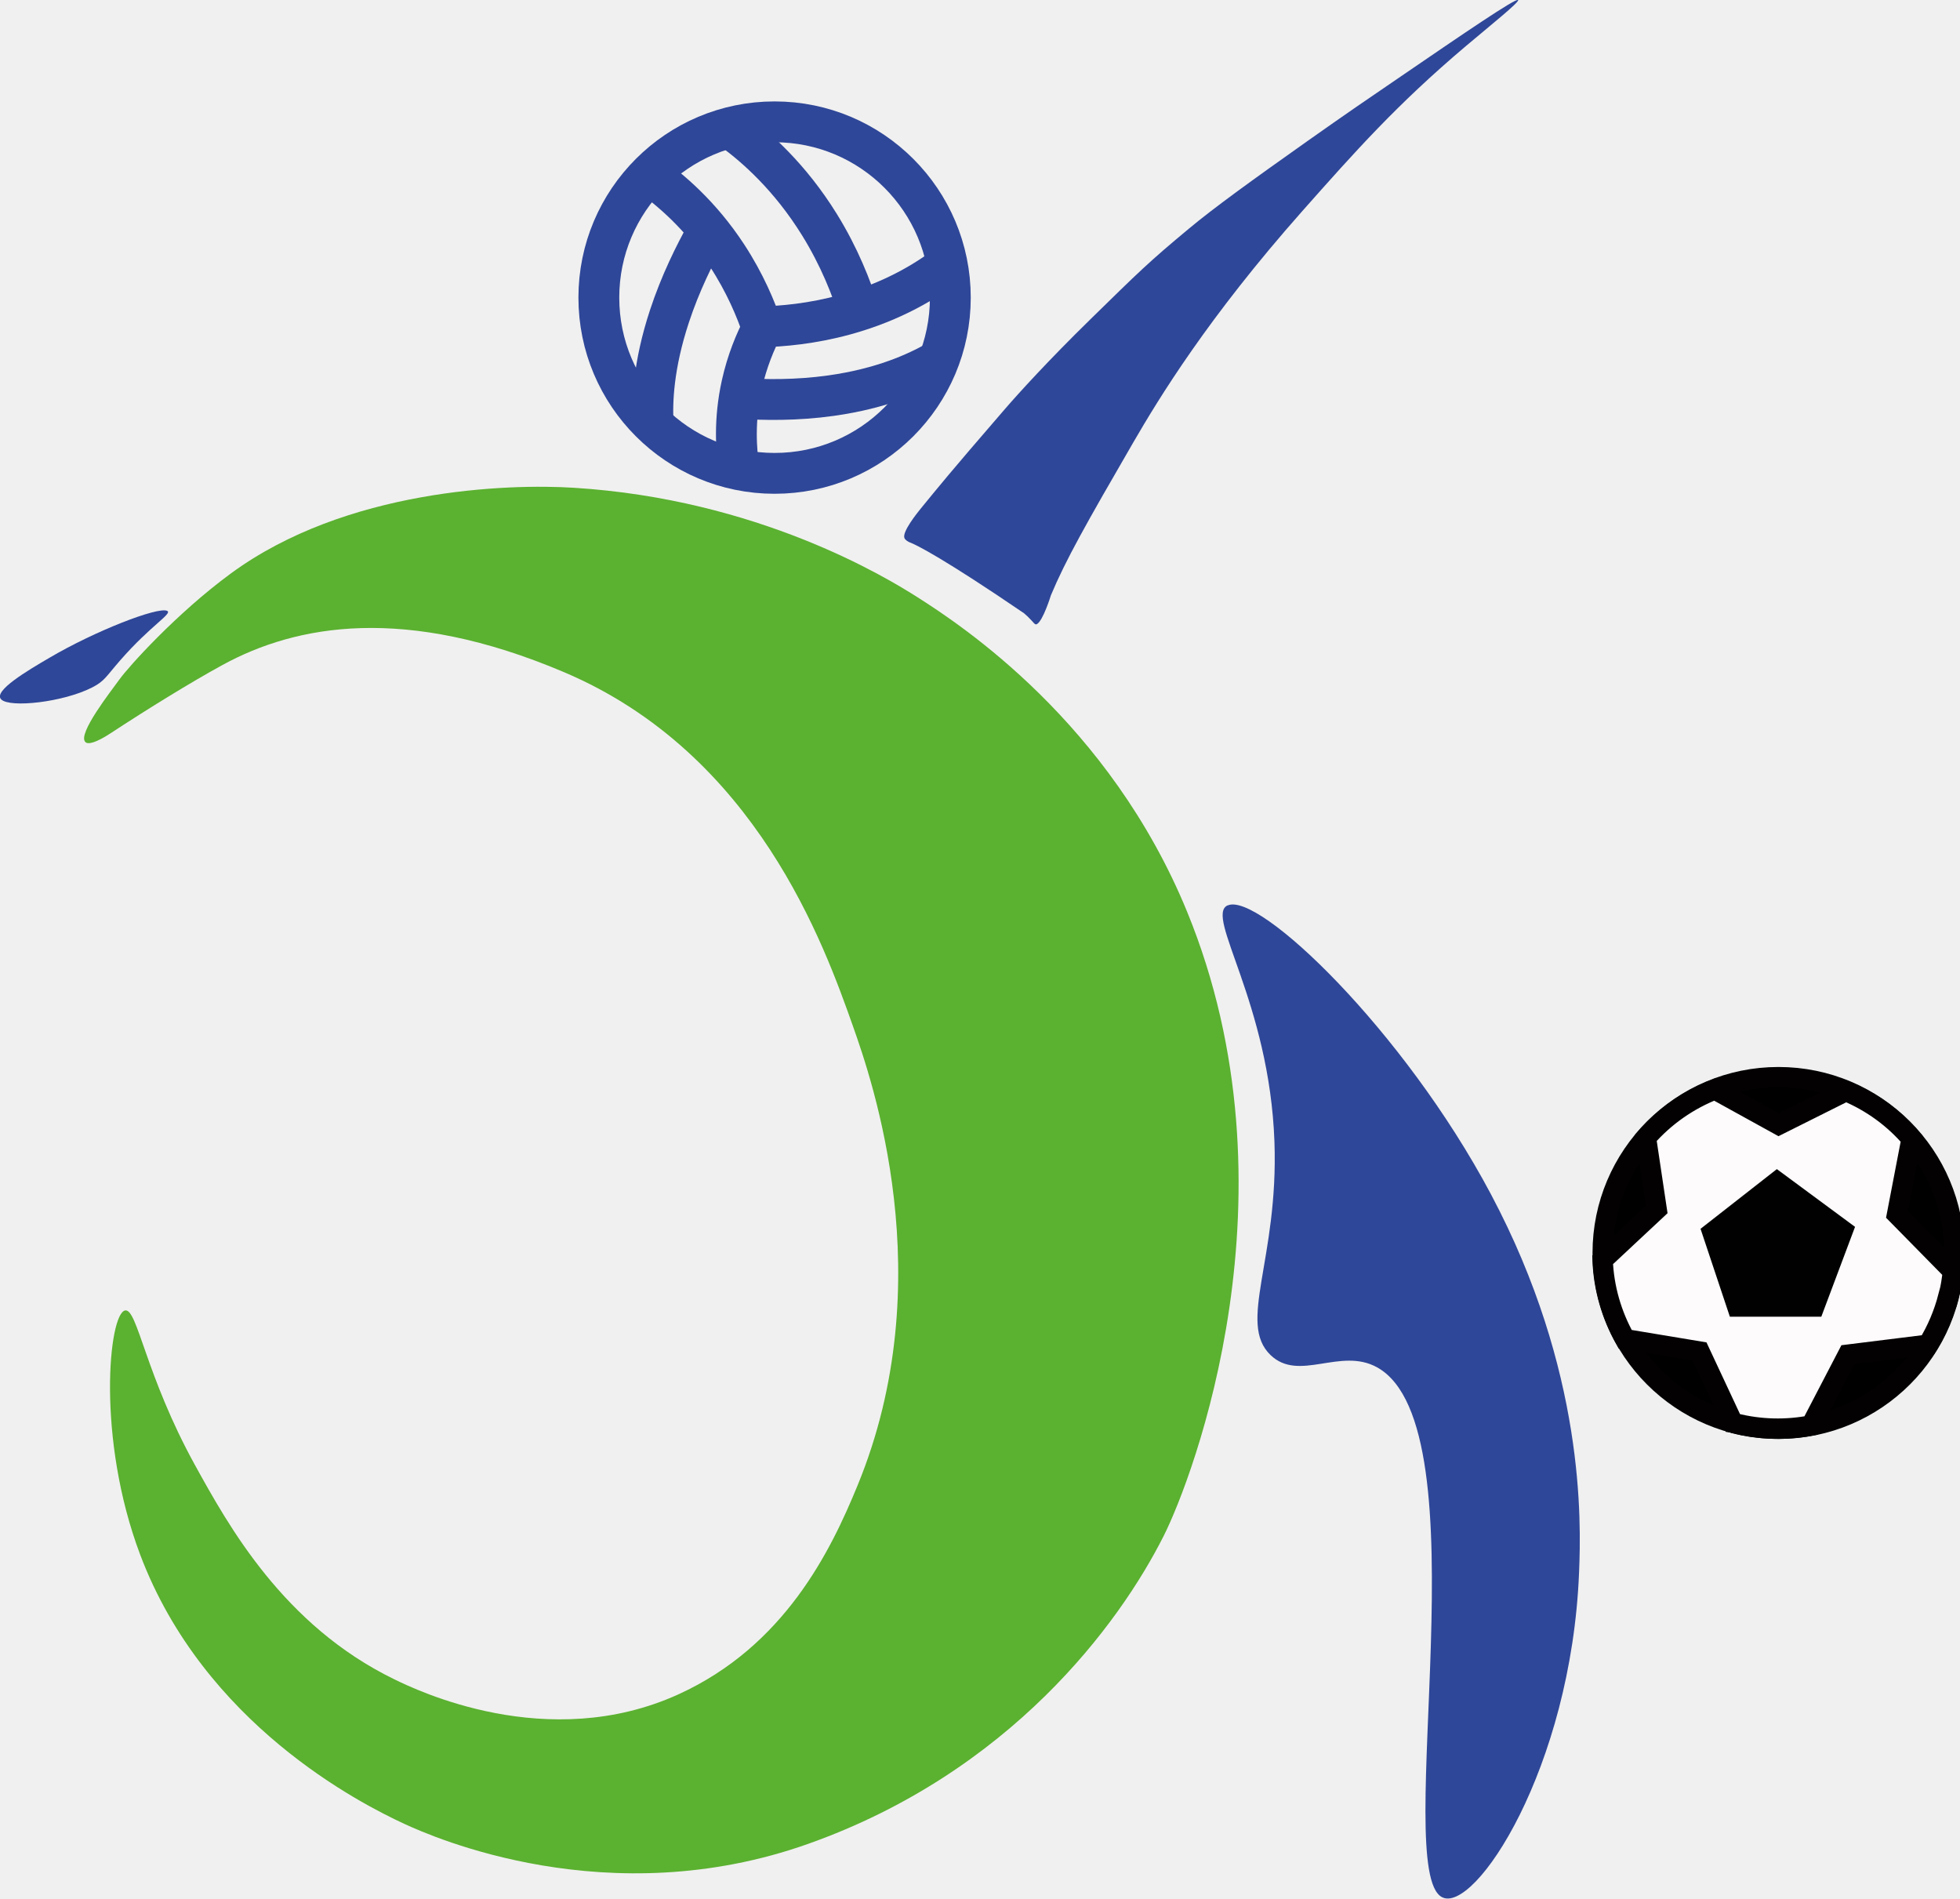
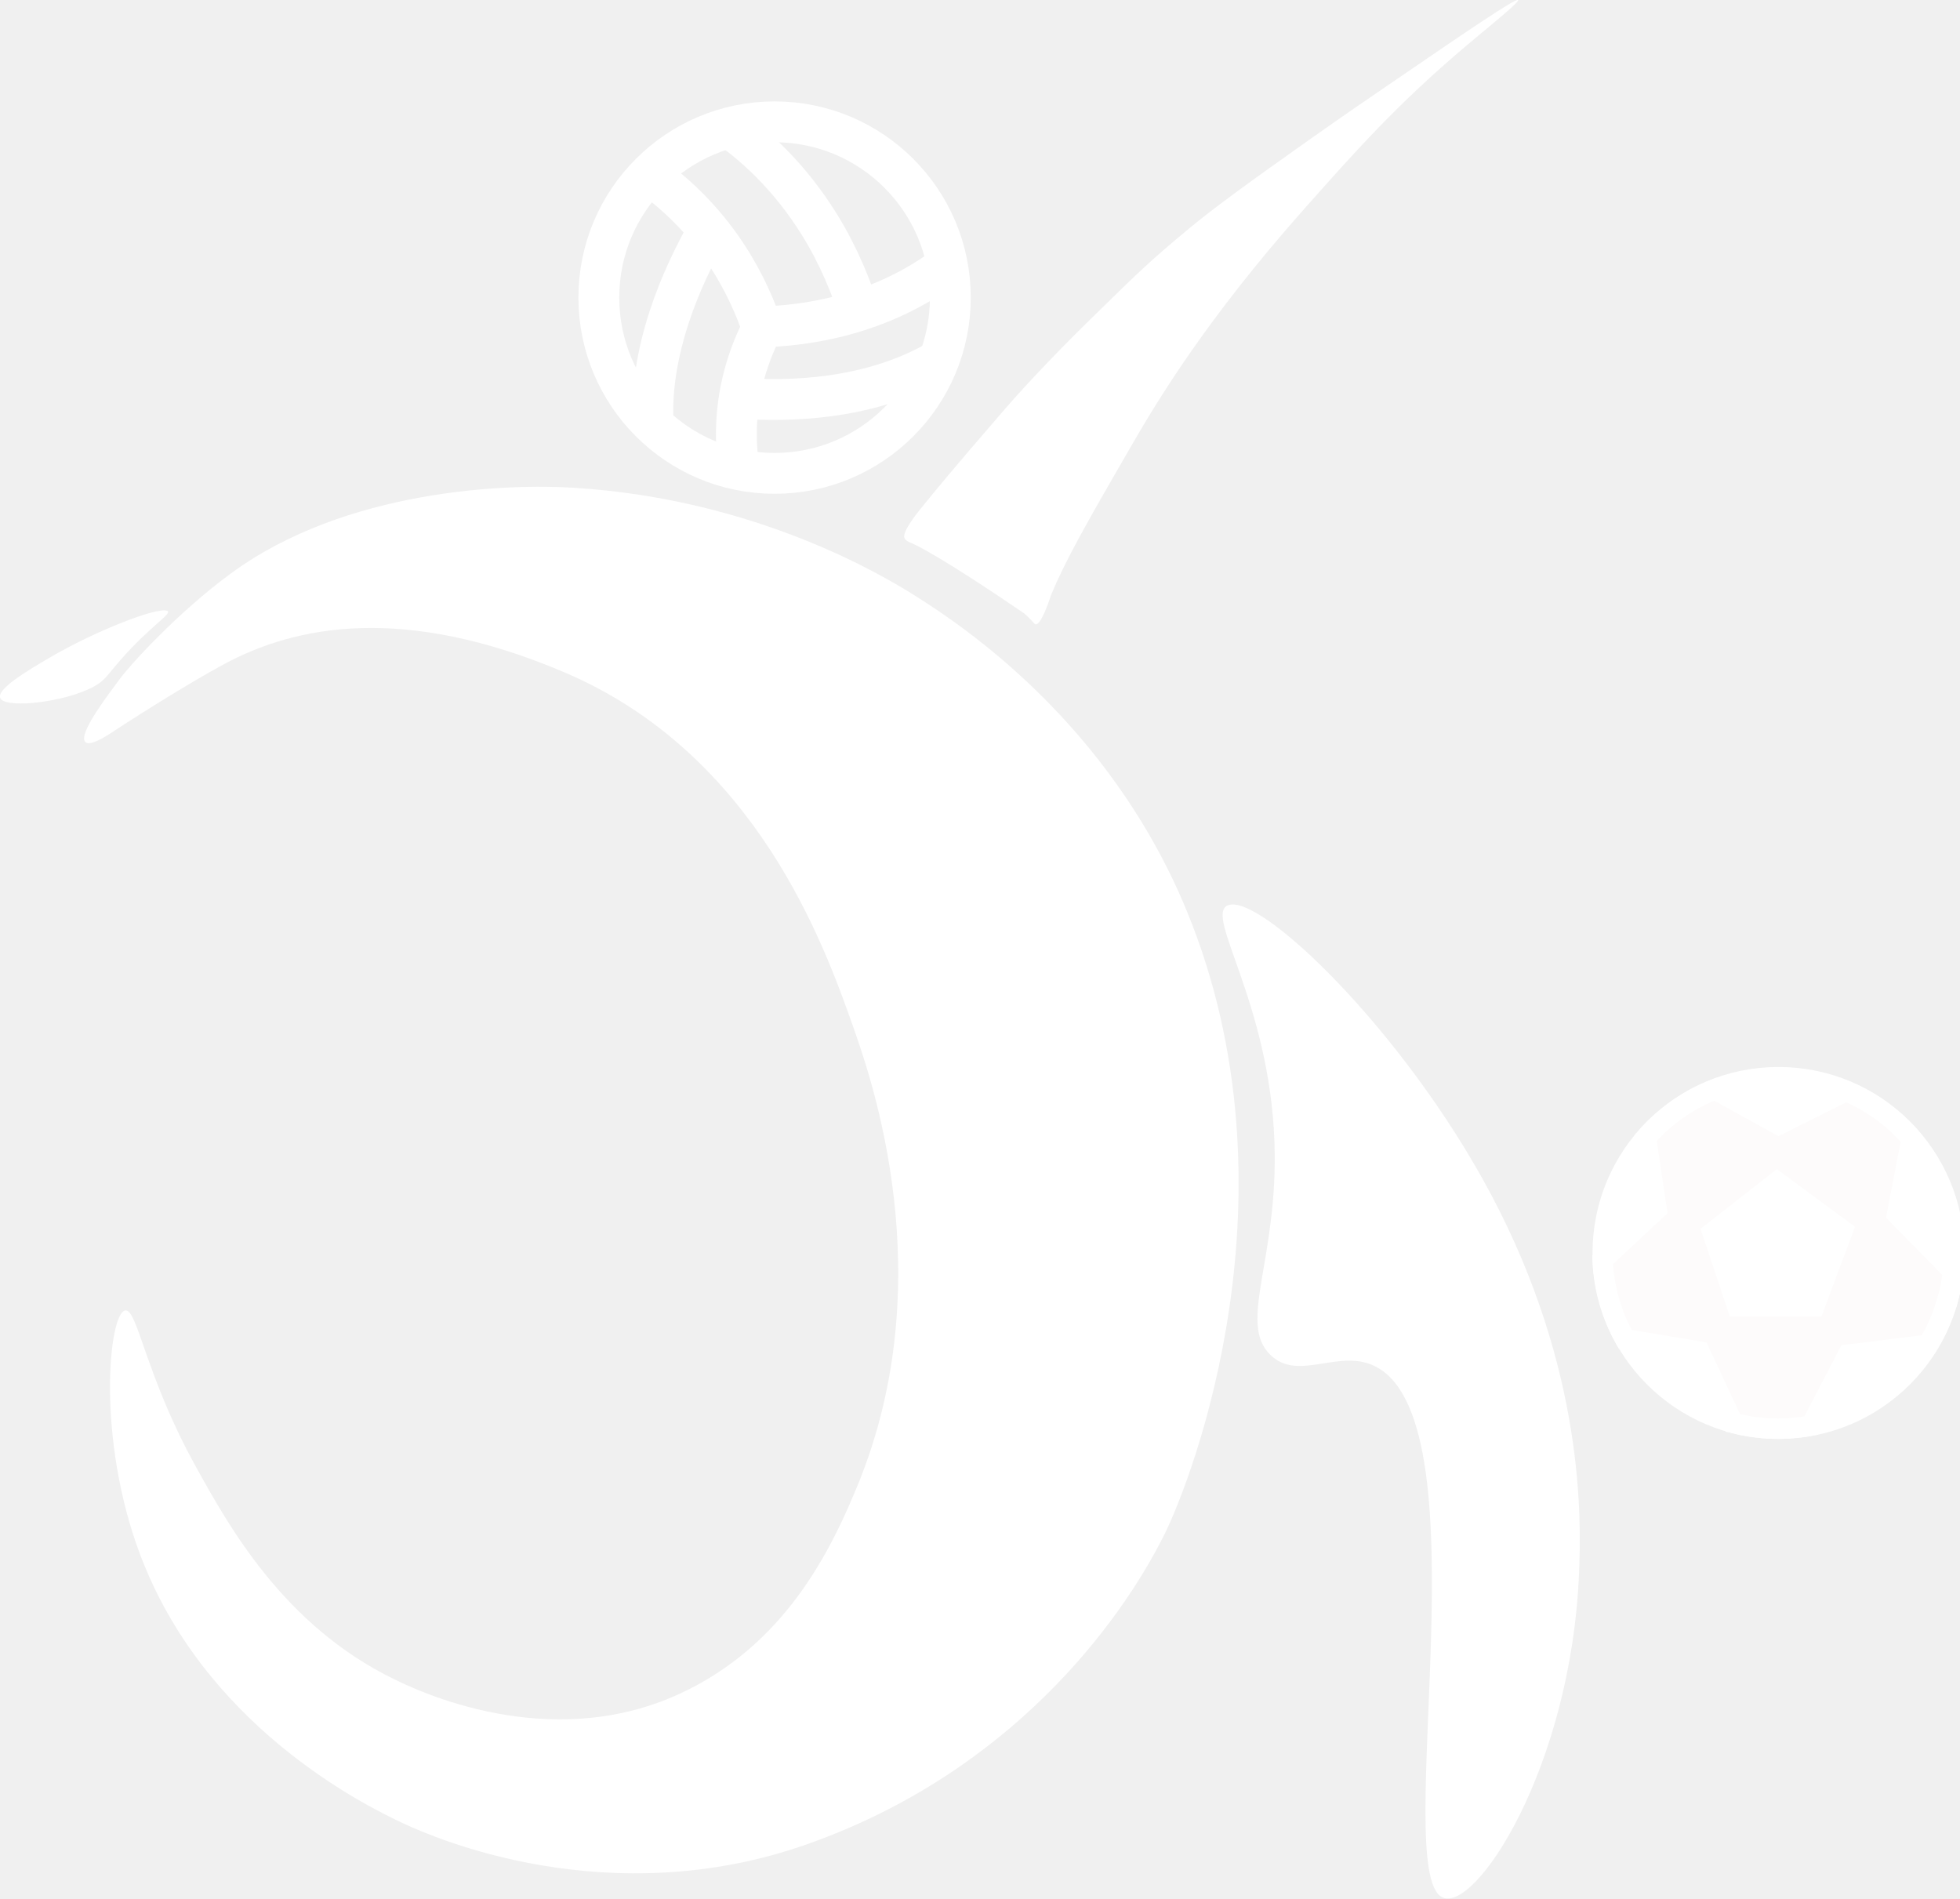
<svg xmlns="http://www.w3.org/2000/svg" width="96" height="93" viewBox="0 0 96 93" fill="none">
-   <g clip-path="url(#clip0_360_132)">
-     <path d="M8.178 29.913C8.489 30.038 7.403 30.603 5.888 32.34C5.192 33.137 5.124 33.358 4.513 33.669C3.082 34.398 0.492 34.675 0.062 34.257C-0.362 33.85 1.357 32.837 2.432 32.209C4.666 30.897 7.697 29.721 8.178 29.913Z" fill="#2F4798" />
-     <path d="M37.939 23.183C42.693 23.183 46.547 19.329 46.547 14.575C46.547 9.821 42.693 5.967 37.939 5.967C33.184 5.967 29.331 9.821 29.331 14.575C29.331 19.329 33.184 23.183 37.939 23.183Z" stroke="#2F4798" stroke-width="2" stroke-miterlimit="10" />
-     <path d="M50.127 30.015C46.269 27.385 44.884 26.678 44.539 26.554C44.511 26.543 44.341 26.463 44.296 26.345C44.188 26.039 44.906 25.146 45.093 24.914C45.964 23.851 46.433 23.257 49.216 20.038C49.906 19.241 51.348 17.652 53.407 15.638C55.811 13.286 56.252 12.845 58.231 11.199C59.447 10.186 61.257 8.874 64.074 6.883C65.85 5.628 67.145 4.74 68.428 3.869C71.686 1.64 74.237 -0.101 74.356 0C74.446 0.085 72.964 1.273 71.805 2.251C68.4 5.13 66.364 7.432 63.791 10.333C59.153 15.57 56.761 19.507 55.505 21.673C53.175 25.694 52.197 27.425 51.473 29.155C51.473 29.155 51.088 30.411 50.783 30.569C50.681 30.62 50.647 30.496 50.336 30.196C50.251 30.117 50.178 30.055 50.127 30.009V30.015Z" fill="#2F4798" />
-     <path d="M37.367 16.158C37.028 15.14 36.485 13.85 35.608 12.51C34.308 10.525 32.82 9.28 31.791 8.551" stroke="#2F4798" stroke-width="2" stroke-miterlimit="10" />
-     <path d="M42.078 15.294C41.705 14.095 41.111 12.579 40.139 11.007C38.696 8.677 37.045 7.218 35.891 6.369" stroke="#2F4798" stroke-width="2" stroke-miterlimit="10" />
-     <path d="M37.169 16.011C38.312 15.989 39.788 15.853 41.394 15.412C43.77 14.761 45.421 13.721 46.422 12.957" stroke="#2F4798" stroke-width="2" stroke-miterlimit="10" />
-     <path d="M36.202 19.507C37.435 19.591 39.013 19.614 40.704 19.377C43.21 19.026 44.889 18.262 45.896 17.686" stroke="#2F4798" stroke-width="2" stroke-miterlimit="10" />
-     <path d="M34.636 11.363C34.025 12.455 33.318 13.88 32.786 15.498C32 17.89 31.926 19.677 31.994 20.791" stroke="#2F4798" stroke-width="2" stroke-miterlimit="10" />
+   <g clip-path="url(#clip0_362_166)">
+     <path d="M8.178 29.913C8.489 30.038 7.403 30.603 5.888 32.34C5.192 33.137 5.124 33.358 4.513 33.669C3.082 34.398 0.492 34.675 0.062 34.257C-0.362 33.85 1.357 32.837 2.432 32.209C4.666 30.897 7.697 29.721 8.178 29.913Z" fill="white" />
+     <path d="M37.939 23.183C42.693 23.183 46.547 19.329 46.547 14.575C46.547 9.821 42.693 5.967 37.939 5.967C33.184 5.967 29.331 9.821 29.331 14.575C29.331 19.329 33.184 23.183 37.939 23.183Z" stroke="white" stroke-width="2" stroke-miterlimit="10" />
+     <path d="M50.127 30.015C46.269 27.385 44.884 26.678 44.539 26.554C44.511 26.543 44.341 26.463 44.296 26.345C44.188 26.039 44.906 25.146 45.093 24.914C45.964 23.851 46.433 23.257 49.216 20.038C49.906 19.241 51.348 17.652 53.407 15.638C55.811 13.286 56.252 12.845 58.231 11.199C59.447 10.186 61.257 8.874 64.074 6.883C65.85 5.628 67.145 4.74 68.428 3.869C71.686 1.64 74.237 -0.101 74.356 0C74.446 0.085 72.964 1.273 71.805 2.251C68.4 5.13 66.364 7.432 63.791 10.333C59.153 15.57 56.761 19.507 55.505 21.673C53.175 25.694 52.197 27.425 51.473 29.155C51.473 29.155 51.088 30.411 50.783 30.569C50.681 30.62 50.647 30.496 50.336 30.196C50.251 30.117 50.178 30.055 50.127 30.009V30.015Z" fill="white" />
+     <path d="M37.367 16.158C37.028 15.14 36.485 13.85 35.608 12.51C34.308 10.525 32.82 9.28 31.791 8.551" stroke="white" stroke-width="2" stroke-miterlimit="10" />
+     <path d="M42.078 15.294C41.705 14.095 41.111 12.579 40.139 11.007C38.696 8.677 37.045 7.218 35.891 6.369" stroke="white" stroke-width="2" stroke-miterlimit="10" />
+     <path d="M37.169 16.011C38.312 15.989 39.788 15.853 41.394 15.412C43.77 14.761 45.421 13.721 46.422 12.957" stroke="white" stroke-width="2" stroke-miterlimit="10" />
+     <path d="M36.202 19.507C37.435 19.591 39.013 19.614 40.704 19.377C43.21 19.026 44.889 18.262 45.896 17.686" stroke="white" stroke-width="2" stroke-miterlimit="10" />
+     <path d="M34.636 11.363C34.025 12.455 33.318 13.88 32.786 15.498C32 17.89 31.926 19.677 31.994 20.791" stroke="white" stroke-width="2" stroke-miterlimit="10" />
    <path d="M37.367 16.006C37 16.713 36.592 17.669 36.332 18.845C35.948 20.581 36.055 22.052 36.202 23.002" fill="white" />
-     <path d="M37.367 16.006C37 16.713 36.592 17.669 36.332 18.845C35.948 20.581 36.055 22.052 36.202 23.002" stroke="#2F4798" stroke-width="2" stroke-miterlimit="10" />
-     <path d="M4.18 36.337C3.778 35.953 5.463 33.815 5.848 33.278C6.295 32.655 8.636 30.048 11.3 28.091C16.95 23.94 24.902 23.685 28.109 23.889C37.113 24.449 43.379 28.255 44.957 29.262C47.078 30.614 54.334 35.37 58.141 44.645C63.779 58.395 58.418 72.398 56.998 75.22C54.826 79.535 49.482 86.792 39.584 90.304C29.8 93.777 21.215 89.976 19.806 89.326C17.617 88.313 9.994 84.428 6.866 76.142C4.711 70.43 5.328 64.316 6.131 64.18C6.73 64.079 7.121 67.342 9.547 71.748C11.187 74.717 13.879 79.603 19.314 82.245C20.378 82.765 26.825 85.898 33.233 82.98C38.431 80.61 40.687 75.956 41.999 72.76C46.145 62.693 42.689 52.841 41.779 50.262C40.376 46.303 37.05 36.914 27.617 32.916C19.829 29.613 14.518 30.591 10.904 32.565C9.349 33.413 7.217 34.731 5.441 35.896C4.728 36.365 4.321 36.479 4.18 36.343V36.337Z" fill="#5BB130" />
-     <path d="M60.126 44.341C58.995 44.867 62.179 49.075 62.422 55.93C62.626 61.681 60.595 64.792 62.23 66.364C63.627 67.71 65.651 65.963 67.456 66.97C72.733 69.911 68.129 91.578 70.623 92.912C72.212 93.766 76.957 86.618 77.342 77.014C77.444 74.486 77.636 67.162 73.021 58.48C68.745 50.438 61.63 43.645 60.126 44.347V44.341Z" fill="#2F4798" />
-     <path d="M87.109 69.972C91.863 69.972 95.717 66.118 95.717 61.364C95.717 56.61 91.863 52.756 87.109 52.756C82.355 52.756 78.501 56.61 78.501 61.364C78.501 66.118 82.355 69.972 87.109 69.972Z" fill="black" stroke="#030102" stroke-miterlimit="10" />
-     <path d="M95.44 63.502C95.548 63.089 95.61 62.67 95.655 62.258L92.918 59.475L93.63 55.77C92.776 54.769 91.679 53.961 90.412 53.435L87.121 55.081L83.993 53.355C82.698 53.859 81.538 54.668 80.617 55.72L81.142 59.232L78.496 61.703C78.546 63.083 78.937 64.412 79.599 65.589L83.241 66.194L84.87 69.678C84.898 69.683 84.926 69.695 84.954 69.706C86.227 70.028 87.499 70.046 88.71 69.814L90.514 66.347L94.433 65.86C94.869 65.148 95.208 64.356 95.429 63.502H95.44Z" fill="#FDFBFB" stroke="#030102" stroke-miterlimit="10" />
-     <path d="M84.728 64.486H89.207L90.859 60.086L87.03 57.258L83.292 60.182L84.728 64.486Z" fill="#010101" />
+     <path d="M37.367 16.006C37 16.713 36.592 17.669 36.332 18.845C35.948 20.581 36.055 22.052 36.202 23.002" stroke="white" stroke-width="2" stroke-miterlimit="10" />
+     <path d="M4.18 36.337C3.778 35.953 5.463 33.815 5.848 33.278C6.295 32.655 8.636 30.048 11.3 28.091C16.95 23.94 24.902 23.685 28.109 23.889C37.113 24.449 43.379 28.255 44.957 29.262C47.078 30.614 54.334 35.37 58.141 44.645C63.779 58.395 58.418 72.398 56.998 75.22C54.826 79.535 49.482 86.792 39.584 90.304C29.8 93.777 21.215 89.976 19.806 89.326C17.617 88.313 9.994 84.428 6.866 76.142C4.711 70.43 5.328 64.316 6.131 64.18C6.73 64.079 7.121 67.342 9.547 71.748C11.187 74.717 13.879 79.603 19.314 82.245C20.378 82.765 26.825 85.898 33.233 82.98C38.431 80.61 40.687 75.956 41.999 72.76C46.145 62.693 42.689 52.841 41.779 50.262C40.376 46.303 37.05 36.914 27.617 32.916C19.829 29.613 14.518 30.591 10.904 32.565C9.349 33.413 7.217 34.731 5.441 35.896C4.728 36.365 4.321 36.479 4.18 36.343V36.337Z" fill="white" />
+     <path d="M60.126 44.341C58.995 44.867 62.179 49.075 62.422 55.93C62.626 61.681 60.595 64.792 62.23 66.364C63.627 67.71 65.651 65.963 67.456 66.97C72.733 69.911 68.129 91.578 70.623 92.912C72.212 93.766 76.957 86.618 77.342 77.014C77.444 74.486 77.636 67.162 73.021 58.48C68.745 50.438 61.63 43.645 60.126 44.347V44.341Z" fill="white" />
+     <path d="M87.109 69.972C91.863 69.972 95.717 66.118 95.717 61.364C95.717 56.61 91.863 52.756 87.109 52.756C82.355 52.756 78.501 56.61 78.501 61.364C78.501 66.118 82.355 69.972 87.109 69.972Z" fill="white" stroke="white" stroke-miterlimit="10" />
+     <path d="M95.44 63.502C95.548 63.089 95.61 62.67 95.655 62.258L92.918 59.475L93.63 55.77C92.776 54.769 91.679 53.961 90.412 53.435L87.121 55.081L83.993 53.355C82.698 53.859 81.538 54.668 80.617 55.72L81.142 59.232L78.496 61.703C78.546 63.083 78.937 64.412 79.599 65.589L83.241 66.194L84.87 69.678C84.898 69.683 84.926 69.695 84.954 69.706C86.227 70.028 87.499 70.046 88.71 69.814L90.514 66.347L94.433 65.86C94.869 65.148 95.208 64.356 95.429 63.502H95.44Z" fill="#FDFBFB" stroke="white" stroke-miterlimit="10" />
+     <path d="M84.728 64.486H89.207L90.859 60.086L87.03 57.258L83.292 60.182L84.728 64.486Z" fill="white" />
  </g>
  <defs>
-     <clipPath id="clip0_360_132">
+     <clipPath id="clip0_362_166">
      <rect width="96" height="92.98" fill="white" />
    </clipPath>
  </defs>
</svg>
